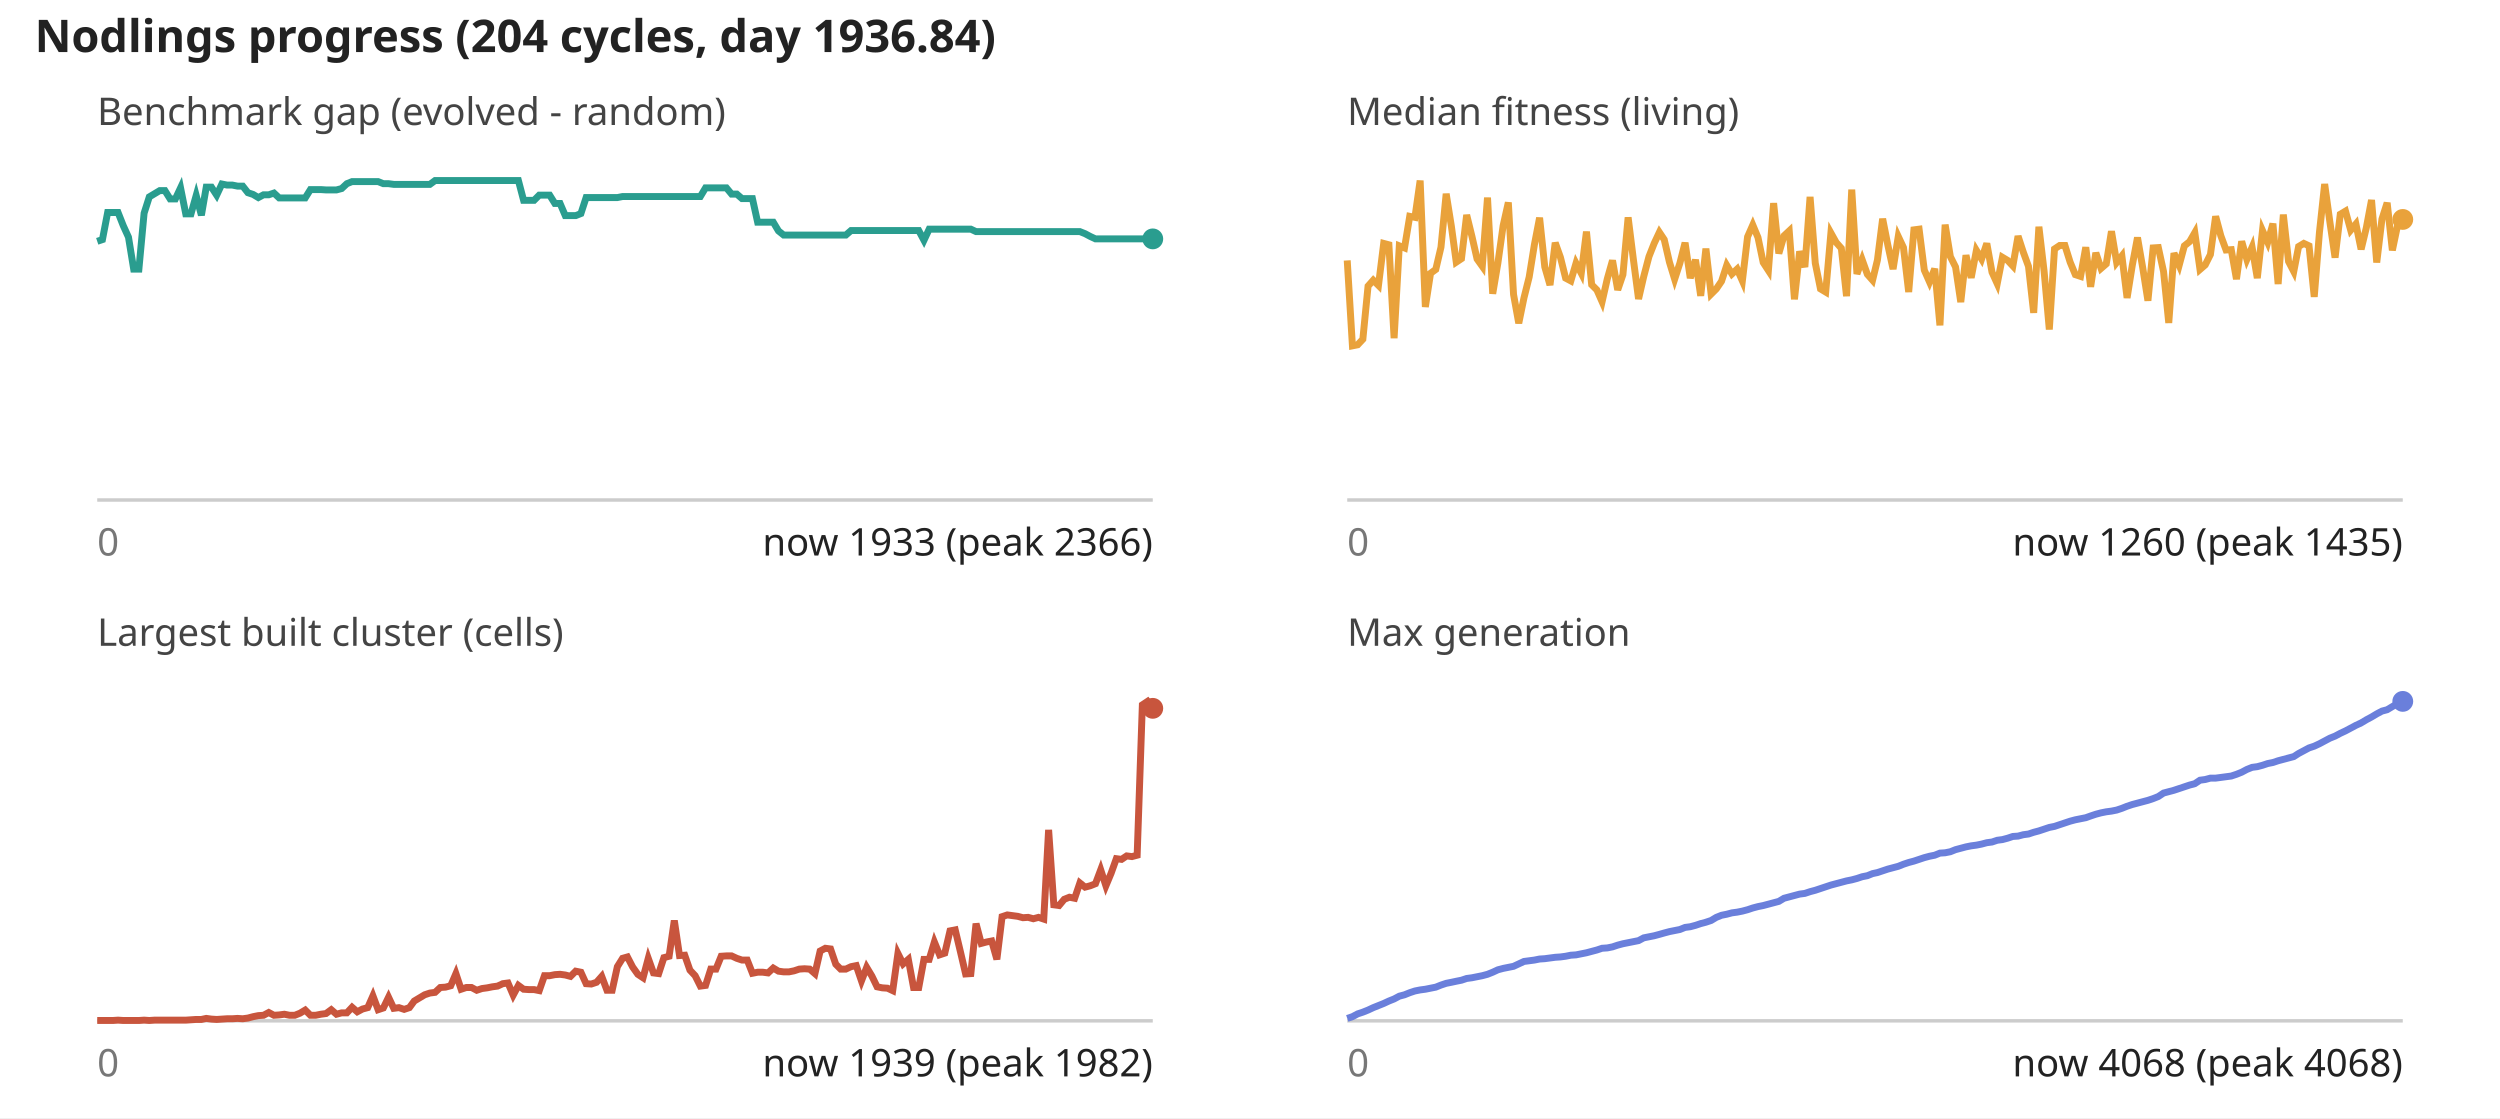
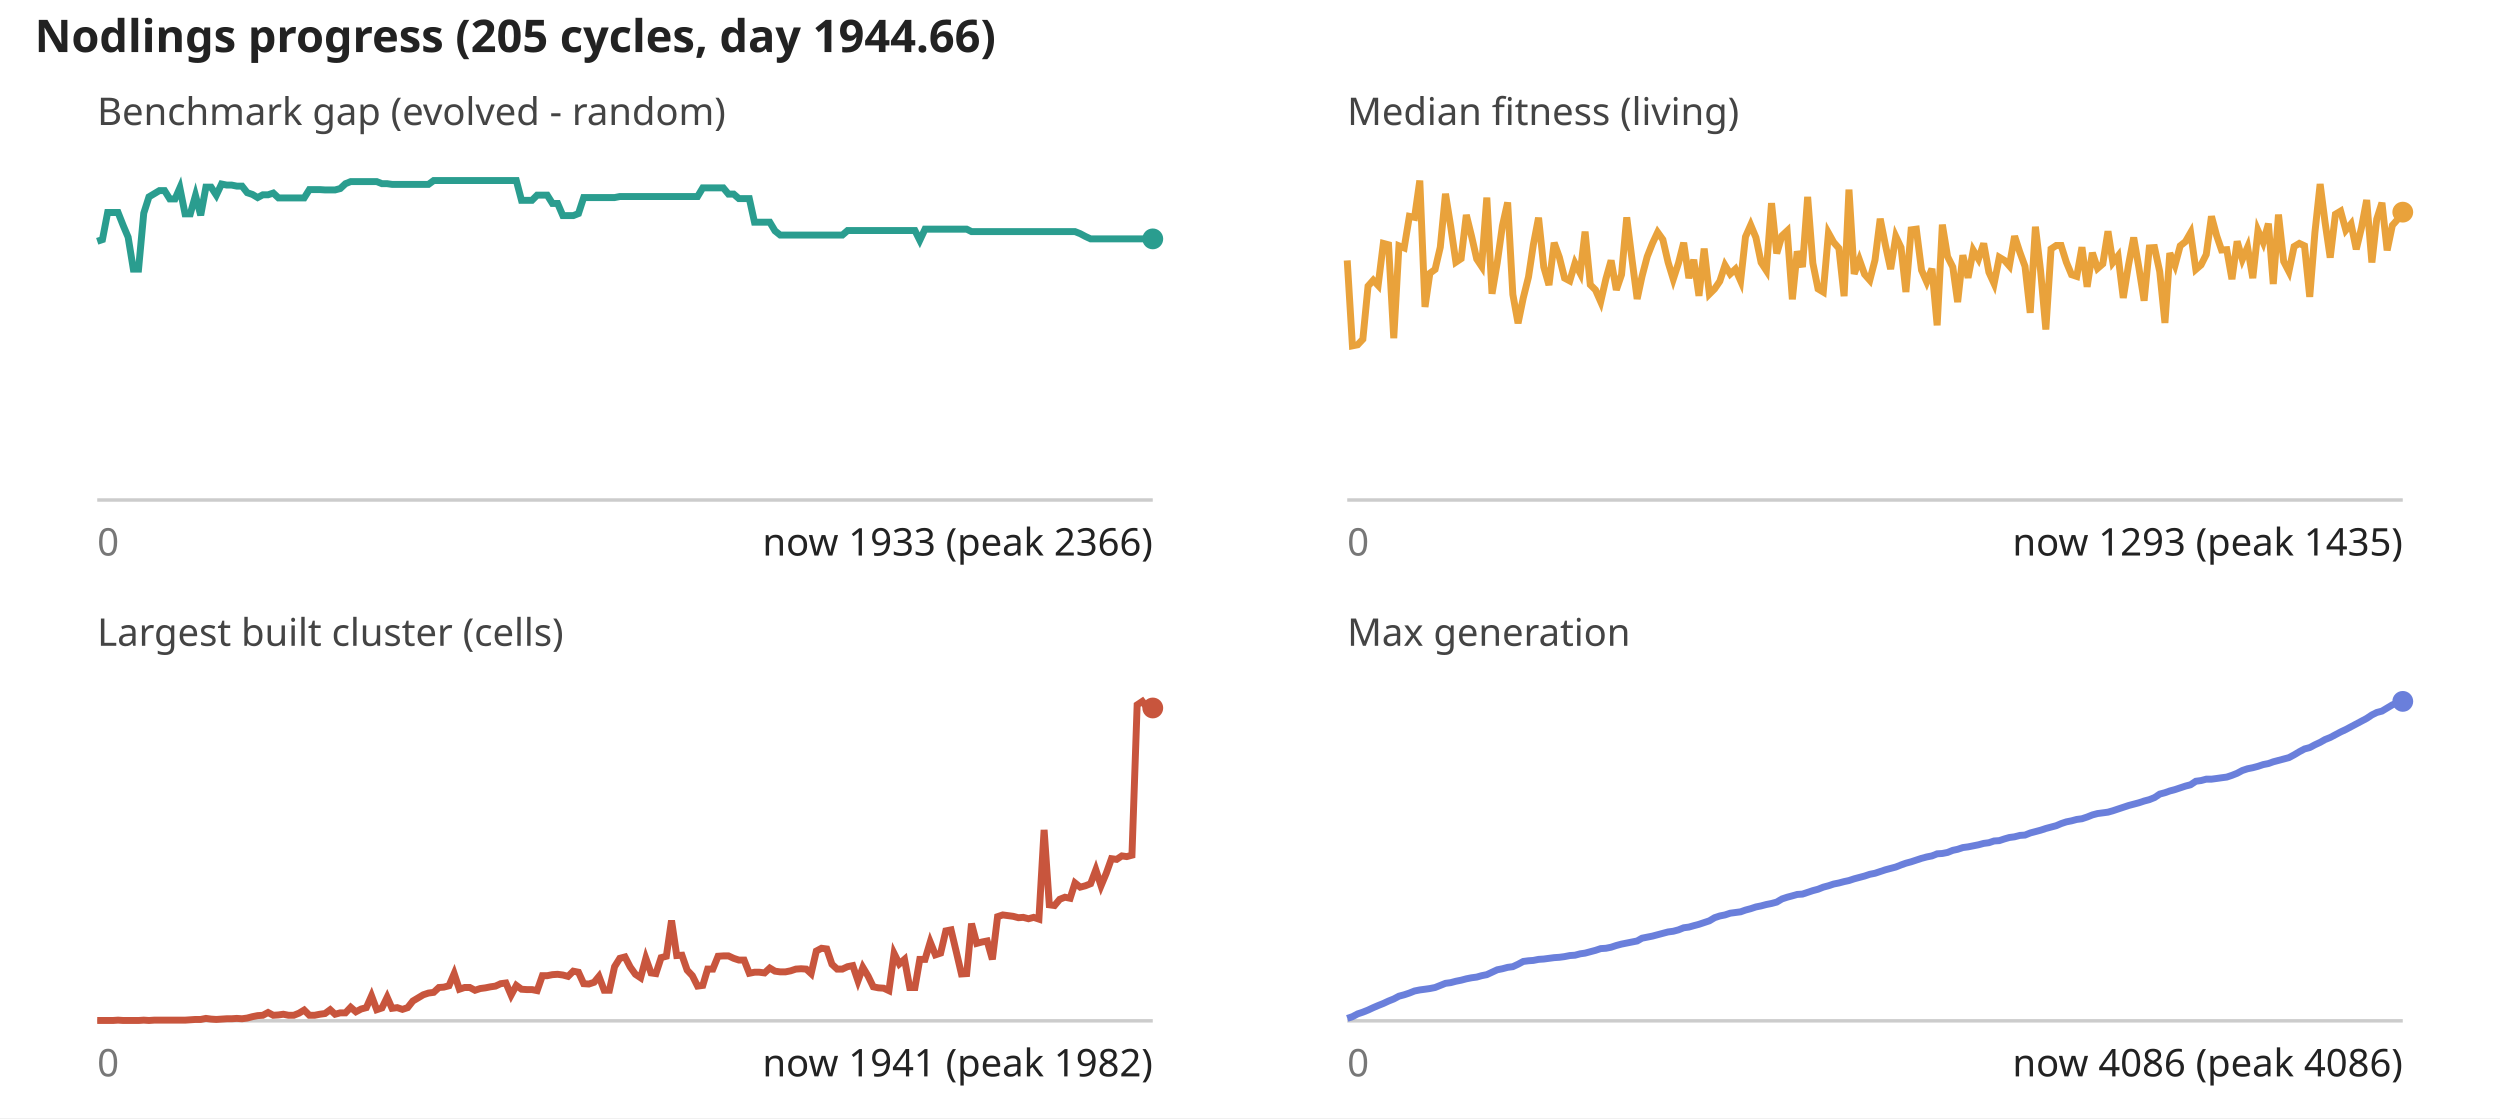
<svg xmlns="http://www.w3.org/2000/svg" viewBox="0 0 720 322" font-family="sans-serif" font-size="11">
  <rect width="100%" height="100%" fill="#fff" />
-   <text x="10" y="15" font-size="13" font-weight="bold" fill="#222">Nodlings progress (204 cycles, day 1936.84)</text>
+   <text x="10" y="15" font-size="13" font-weight="bold" fill="#222">Nodlings progress (205 cycles, day 1944.66)</text>
  <text x="28" y="36" fill="#444">Benchmark gap (evolved - random)</text>
  <line x1="28" y1="144" x2="332" y2="144" stroke="#ccc" />
-   <polyline fill="none" stroke="#2a9d8f" stroke-width="2" points="28.0,69.5 29.5,69.0 31.0,61.2 32.5,61.2 34.0,61.2 35.5,65.0 37.0,68.3 38.5,77.5 40.0,77.5 41.5,61.4 43.0,56.7 44.5,55.8 46.0,54.9 47.5,54.9 49.0,57.3 50.5,57.3 52.0,54.1 53.5,61.6 55.0,61.6 56.5,56.3 58.0,62.0 59.4,53.9 60.9,53.9 62.4,56.2 63.9,53.0 65.4,53.3 66.9,53.3 68.4,53.6 69.9,53.6 71.4,55.5 72.9,56.0 74.4,56.9 75.9,56.1 77.4,56.1 78.9,55.6 80.4,57.0 81.9,57.0 83.4,57.0 84.9,57.0 86.4,57.0 87.9,57.0 89.4,54.6 90.9,54.6 92.4,54.6 93.9,54.7 95.4,54.7 96.9,54.7 98.4,54.3 99.9,52.9 101.4,52.3 102.9,52.3 104.4,52.3 105.9,52.3 107.4,52.3 108.9,52.3 110.4,52.9 111.9,52.9 113.4,53.1 114.9,53.1 116.4,53.1 117.9,53.1 119.3,53.1 120.8,53.1 122.3,53.1 123.8,53.1 125.3,52.0 126.8,52.0 128.3,52.0 129.8,52.0 131.3,52.0 132.8,52.0 134.3,52.0 135.8,52.0 137.3,52.0 138.8,52.0 140.3,52.0 141.8,52.0 143.3,52.0 144.8,52.0 146.3,52.0 147.8,52.0 149.3,52.0 150.8,57.7 152.3,57.7 153.8,57.7 155.3,56.2 156.8,56.2 158.3,56.2 159.8,58.6 161.3,58.6 162.8,62.1 164.3,62.1 165.8,62.1 167.3,61.5 168.8,56.9 170.3,56.9 171.8,56.9 173.3,56.9 174.8,56.9 176.3,56.9 177.8,56.9 179.3,56.6 180.7,56.6 182.2,56.6 183.7,56.6 185.2,56.6 186.7,56.6 188.2,56.6 189.7,56.6 191.2,56.6 192.7,56.6 194.2,56.6 195.7,56.6 197.2,56.6 198.7,56.6 200.2,56.6 201.7,56.6 203.2,54.1 204.7,54.1 206.2,54.1 207.7,54.1 209.2,54.1 210.7,55.9 212.2,55.9 213.7,57.2 215.2,57.2 216.7,57.2 218.2,64.0 219.7,64.0 221.2,64.0 222.7,64.0 224.2,66.5 225.7,67.7 227.2,67.7 228.7,67.7 230.2,67.7 231.7,67.7 233.2,67.7 234.7,67.7 236.2,67.7 237.7,67.7 239.2,67.7 240.7,67.7 242.1,67.7 243.6,67.7 245.1,66.4 246.6,66.4 248.1,66.4 249.6,66.4 251.1,66.4 252.6,66.4 254.1,66.4 255.6,66.4 257.1,66.4 258.6,66.4 260.1,66.4 261.6,66.4 263.1,66.4 264.6,66.4 266.1,69.2 267.6,66.0 269.1,66.0 270.6,66.0 272.1,66.0 273.6,66.0 275.1,66.0 276.6,66.0 278.1,66.0 279.6,66.0 281.1,66.7 282.6,66.7 284.1,66.7 285.6,66.7 287.1,66.7 288.6,66.7 290.1,66.7 291.6,66.7 293.1,66.7 294.6,66.7 296.1,66.7 297.6,66.7 299.1,66.7 300.6,66.7 302.0,66.7 303.5,66.7 305.0,66.7 306.5,66.7 308.0,66.7 309.5,66.7 311.0,66.7 312.5,67.3 314.0,68.1 315.5,68.8 317.0,68.8 318.5,68.8 320.0,68.8 321.5,68.8 323.0,68.8 324.5,68.8 326.0,68.8 327.5,68.8 329.0,68.8 330.5,68.8 332.0,68.8" />
+   <polyline fill="none" stroke="#2a9d8f" stroke-width="2" points="28.0,69.5 29.5,69.0 31.0,61.2 32.5,61.2 34.0,61.2 35.5,65.0 36.9,68.3 38.4,77.5 39.9,77.5 41.4,61.4 42.9,56.7 44.4,55.8 45.9,54.9 47.4,54.9 48.9,57.3 50.4,57.3 51.8,54.1 53.3,61.6 54.8,61.6 56.3,56.3 57.8,62.0 59.3,53.9 60.8,53.9 62.3,56.2 63.8,53.0 65.3,53.3 66.7,53.3 68.2,53.6 69.7,53.6 71.2,55.5 72.7,56.0 74.2,56.9 75.7,56.1 77.2,56.1 78.7,55.6 80.2,57.0 81.6,57.0 83.1,57.0 84.6,57.0 86.1,57.0 87.6,57.0 89.1,54.6 90.6,54.6 92.1,54.6 93.6,54.7 95.1,54.7 96.5,54.7 98.0,54.3 99.5,52.9 101.0,52.3 102.5,52.3 104.0,52.3 105.5,52.3 107.0,52.3 108.5,52.3 110.0,52.9 111.5,52.9 112.9,53.1 114.4,53.1 115.9,53.1 117.4,53.1 118.9,53.1 120.4,53.1 121.9,53.1 123.4,53.1 124.9,52.0 126.4,52.0 127.8,52.0 129.3,52.0 130.8,52.0 132.3,52.0 133.8,52.0 135.3,52.0 136.8,52.0 138.3,52.0 139.8,52.0 141.3,52.0 142.7,52.0 144.2,52.0 145.7,52.0 147.2,52.0 148.7,52.0 150.2,57.7 151.7,57.7 153.2,57.7 154.7,56.2 156.2,56.2 157.6,56.2 159.1,58.6 160.6,58.6 162.1,62.1 163.6,62.1 165.1,62.1 166.6,61.5 168.1,56.9 169.6,56.9 171.1,56.9 172.5,56.9 174.0,56.9 175.5,56.9 177.0,56.9 178.5,56.6 180.0,56.6 181.5,56.6 183.0,56.6 184.5,56.6 186.0,56.6 187.5,56.6 188.9,56.6 190.4,56.6 191.9,56.6 193.4,56.6 194.9,56.6 196.4,56.6 197.9,56.6 199.4,56.6 200.9,56.6 202.4,54.1 203.8,54.1 205.3,54.1 206.8,54.1 208.3,54.1 209.8,55.9 211.3,55.9 212.8,57.2 214.3,57.2 215.8,57.2 217.3,64.0 218.7,64.0 220.2,64.0 221.7,64.0 223.2,66.5 224.7,67.7 226.2,67.7 227.7,67.7 229.2,67.7 230.7,67.7 232.2,67.7 233.6,67.7 235.1,67.7 236.6,67.7 238.1,67.7 239.6,67.7 241.1,67.7 242.6,67.7 244.1,66.4 245.6,66.4 247.1,66.4 248.5,66.4 250.0,66.4 251.5,66.4 253.0,66.4 254.5,66.4 256.0,66.4 257.5,66.4 259.0,66.4 260.5,66.4 262.0,66.4 263.5,66.4 264.9,69.2 266.4,66.0 267.9,66.0 269.4,66.0 270.9,66.0 272.4,66.0 273.9,66.0 275.4,66.0 276.9,66.0 278.4,66.0 279.8,66.7 281.3,66.7 282.8,66.7 284.3,66.7 285.8,66.7 287.3,66.7 288.8,66.7 290.3,66.7 291.8,66.7 293.3,66.7 294.7,66.7 296.2,66.7 297.7,66.7 299.2,66.7 300.7,66.7 302.2,66.7 303.7,66.7 305.2,66.7 306.7,66.7 308.2,66.7 309.6,66.7 311.1,67.3 312.6,68.1 314.1,68.8 315.6,68.8 317.1,68.8 318.6,68.8 320.1,68.8 321.6,68.8 323.1,68.8 324.5,68.8 326.0,68.8 327.5,68.8 329.0,68.8 330.5,68.8 332.0,68.8" />
  <circle cx="332.0" cy="68.8" r="3" fill="#2a9d8f" />
  <text x="28" y="160" fill="#777">0</text>
  <text x="332" y="160" text-anchor="end" fill="#222">now 1933 (peak 2366)</text>
  <text x="388" y="36" fill="#444">Median fitness (living)</text>
  <line x1="388" y1="144" x2="692" y2="144" stroke="#ccc" />
-   <polyline fill="none" stroke="#e9a23b" stroke-width="2" points="388.0,75.0 389.5,99.6 391.0,99.3 392.5,97.7 394.0,82.4 395.5,80.7 397.0,82.2 398.5,70.1 400.0,70.5 401.5,97.4 403.0,70.8 404.5,71.4 406.0,62.3 407.5,62.6 409.0,52.0 410.5,88.4 412.0,78.7 413.5,77.6 415.0,71.2 416.5,55.8 418.0,65.2 419.4,75.5 420.9,74.5 422.4,61.9 423.9,68.0 425.4,74.6 426.9,76.7 428.4,56.9 429.9,84.6 431.4,75.7 432.9,65.0 434.4,58.3 435.9,84.8 437.4,93.1 438.9,85.8 440.4,79.8 441.9,70.5 443.4,62.7 444.9,76.9 446.4,82.1 447.9,69.9 449.4,74.1 450.9,80.1 452.4,80.9 453.9,75.8 455.4,78.7 456.9,66.7 458.4,82.0 459.9,83.5 461.4,86.9 462.9,80.3 464.4,75.0 465.9,83.5 467.4,79.1 468.9,62.6 470.4,74.6 471.9,86.1 473.4,79.6 474.9,73.9 476.4,70.1 477.9,66.9 479.3,69.0 480.8,75.5 482.3,80.4 483.8,75.8 485.3,69.9 486.8,80.1 488.3,74.8 489.8,85.2 491.3,71.6 492.8,84.7 494.3,83.2 495.8,81.0 497.3,76.4 498.8,78.9 500.3,77.5 501.8,80.9 503.3,68.2 504.8,64.8 506.3,68.4 507.8,75.6 509.3,77.9 510.8,58.5 512.3,73.0 513.8,67.9 515.3,66.5 516.8,86.2 518.3,72.4 519.8,76.9 521.3,56.7 522.8,75.8 524.3,83.2 525.8,84.1 527.3,67.1 528.8,69.8 530.3,71.5 531.8,85.3 533.3,54.6 534.8,78.9 536.3,74.8 537.8,79.0 539.3,80.7 540.7,74.9 542.2,63.0 543.7,70.6 545.2,77.5 546.7,68.1 548.2,71.3 549.7,84.1 551.2,66.2 552.7,66.0 554.2,77.8 555.7,81.2 557.2,77.4 558.7,93.7 560.2,64.7 561.7,73.9 563.2,76.9 564.7,87.0 566.2,73.5 567.7,80.0 569.2,72.1 570.7,74.6 572.2,70.1 573.7,78.4 575.2,81.7 576.7,74.1 578.2,75.0 579.7,76.6 581.2,68.0 582.7,72.6 584.2,76.7 585.7,90.1 587.2,65.3 588.7,78.1 590.2,94.9 591.7,71.7 593.2,70.7 594.7,70.7 596.2,75.5 597.7,79.1 599.2,79.6 600.7,71.2 602.1,82.6 603.6,72.8 605.1,77.3 606.6,76.0 608.1,66.6 609.6,75.6 611.1,73.7 612.6,85.8 614.1,76.4 615.6,68.4 617.1,77.1 618.6,86.6 620.1,71.4 621.6,71.3 623.1,78.2 624.6,93.0 626.1,72.9 627.6,76.4 629.1,70.8 630.6,69.6 632.1,67.0 633.6,77.6 635.1,76.3 636.6,73.3 638.1,62.3 639.6,67.9 641.1,72.0 642.6,71.9 644.1,80.4 645.6,69.5 647.1,74.7 648.6,71.2 650.1,80.1 651.6,66.4 653.1,69.8 654.6,64.4 656.1,81.8 657.6,61.8 659.1,75.3 660.6,78.2 662.0,71.0 663.5,70.1 665.0,70.8 666.5,85.5 668.0,66.9 669.5,53.0 671.0,63.9 672.5,74.2 674.0,61.7 675.5,60.8 677.0,66.3 678.5,64.5 680.0,71.8 681.5,65.6 683.0,57.6 684.5,75.6 686.0,63.1 687.5,58.4 689.0,72.1 690.5,64.9 692.0,63.2" />
-   <circle cx="692.0" cy="63.2" r="3" fill="#e9a23b" />
+   <polyline fill="none" stroke="#e9a23b" stroke-width="2" points="388.0,75.0 389.5,99.6 391.0,99.3 392.5,97.7 394.0,82.4 395.5,80.7 396.9,82.2 398.4,70.1 399.9,70.5 401.4,97.4 402.9,70.8 404.4,71.4 405.9,62.3 407.4,62.6 408.9,52.0 410.4,88.4 411.8,78.7 413.3,77.6 414.8,71.2 416.3,55.8 417.8,65.2 419.3,75.5 420.8,74.5 422.3,61.9 423.8,68.0 425.3,74.6 426.7,76.7 428.2,56.9 429.7,84.6 431.2,75.7 432.7,65.0 434.2,58.3 435.7,84.8 437.2,93.1 438.7,85.8 440.2,79.8 441.6,70.5 443.1,62.7 444.6,76.9 446.1,82.1 447.6,69.9 449.1,74.1 450.6,80.1 452.1,80.9 453.6,75.8 455.1,78.7 456.5,66.7 458.0,82.0 459.5,83.5 461.0,86.9 462.5,80.3 464.0,75.0 465.5,83.5 467.0,79.1 468.5,62.6 470.0,74.6 471.5,86.1 472.9,79.6 474.4,73.9 475.9,70.1 477.4,66.9 478.9,69.0 480.4,75.5 481.9,80.4 483.4,75.8 484.9,69.9 486.4,80.1 487.8,74.8 489.3,85.2 490.8,71.6 492.3,84.7 493.8,83.2 495.3,81.0 496.8,76.4 498.3,78.9 499.8,77.5 501.3,80.9 502.7,68.2 504.2,64.8 505.7,68.4 507.2,75.6 508.7,77.9 510.2,58.5 511.7,73.0 513.2,67.9 514.7,66.5 516.2,86.2 517.6,72.4 519.1,76.9 520.6,56.7 522.1,75.8 523.6,83.2 525.1,84.1 526.6,67.1 528.1,69.8 529.6,71.5 531.1,85.3 532.5,54.6 534.0,78.9 535.5,74.8 537.0,79.0 538.5,80.7 540.0,74.9 541.5,63.0 543.0,70.6 544.5,77.5 546.0,68.1 547.5,71.3 548.9,84.1 550.4,66.2 551.9,66.0 553.4,77.8 554.9,81.2 556.4,77.4 557.9,93.7 559.4,64.7 560.9,73.9 562.4,76.9 563.8,87.0 565.3,73.5 566.8,80.0 568.3,72.1 569.8,74.6 571.3,70.1 572.8,78.4 574.3,81.7 575.8,74.1 577.3,75.0 578.7,76.6 580.2,68.0 581.7,72.6 583.2,76.7 584.7,90.1 586.2,65.3 587.7,78.1 589.2,94.9 590.7,71.7 592.2,70.7 593.6,70.7 595.1,75.5 596.6,79.1 598.1,79.6 599.6,71.2 601.1,82.6 602.6,72.8 604.1,77.3 605.6,76.0 607.1,66.6 608.5,75.6 610.0,73.7 611.5,85.8 613.0,76.4 614.5,68.4 616.0,77.1 617.5,86.6 619.0,71.4 620.5,71.3 622.0,78.2 623.5,93.0 624.9,72.9 626.4,76.4 627.9,70.8 629.4,69.6 630.9,67.0 632.4,77.6 633.9,76.3 635.4,73.3 636.9,62.3 638.4,67.9 639.8,72.0 641.3,71.9 642.8,80.4 644.3,69.5 645.8,74.7 647.3,71.2 648.8,80.1 650.3,66.4 651.8,69.8 653.3,64.4 654.7,81.8 656.2,61.8 657.7,75.3 659.2,78.2 660.7,71.0 662.2,70.1 663.7,70.8 665.2,85.5 666.7,66.9 668.2,53.0 669.6,63.9 671.1,74.2 672.6,61.7 674.1,60.8 675.6,66.3 677.1,64.5 678.6,71.8 680.1,65.6 681.6,57.6 683.1,75.6 684.5,63.1 686.0,58.4 687.5,72.1 689.0,64.9 690.5,63.2 692.0,61.1" />
+   <circle cx="692.0" cy="61.1" r="3" fill="#e9a23b" />
  <text x="388" y="160" fill="#777">0</text>
-   <text x="692" y="160" text-anchor="end" fill="#222">now 1260 (peak 1435)</text>
+   <text x="692" y="160" text-anchor="end" fill="#222">now 1293 (peak 1435)</text>
  <text x="28" y="186" fill="#444">Largest built cluster (cells)</text>
  <line x1="28" y1="294" x2="332" y2="294" stroke="#ccc" />
-   <polyline fill="none" stroke="#c8553d" stroke-width="2" points="28.0,293.9 29.5,293.9 31.0,293.9 32.5,293.9 34.0,293.8 35.5,293.9 37.0,293.9 38.5,293.9 40.0,293.9 41.5,293.8 43.0,293.9 44.5,293.8 46.0,293.8 47.5,293.8 49.0,293.8 50.5,293.8 52.0,293.8 53.5,293.8 55.0,293.7 56.5,293.6 58.0,293.6 59.4,293.3 60.9,293.5 62.4,293.6 63.9,293.5 65.4,293.4 66.9,293.4 68.4,293.3 69.9,293.4 71.4,293.2 72.9,292.8 74.4,292.5 75.9,292.4 77.4,291.6 78.9,292.4 80.4,292.3 81.9,292.1 83.4,292.4 84.9,292.4 86.4,291.8 87.9,290.9 89.4,292.4 90.9,292.4 92.4,292.1 93.9,291.9 95.4,290.8 96.9,292.1 98.4,291.7 99.9,291.7 101.4,290.1 102.9,291.4 104.4,290.6 105.9,290.2 107.4,286.8 108.9,290.8 110.4,290.3 111.9,287.2 113.4,290.4 114.9,290.2 116.4,290.7 117.9,290.2 119.3,288.3 120.8,287.4 122.3,286.5 123.8,286.0 125.3,285.8 126.8,284.4 128.3,284.3 129.8,283.9 131.3,280.4 132.8,284.9 134.3,284.4 135.8,284.4 137.3,285.2 138.8,284.7 140.3,284.5 141.8,284.2 143.3,284.0 144.8,283.3 146.3,283.1 147.8,286.6 149.3,283.8 150.8,284.9 152.3,285.0 153.8,285.0 155.3,285.3 156.8,281.0 158.3,281.0 159.8,280.7 161.3,280.6 162.8,280.8 164.3,281.2 165.8,279.7 167.3,280.0 168.8,283.3 170.3,283.4 171.8,282.9 173.3,281.2 174.8,285.2 176.3,285.2 177.8,278.4 179.3,276.0 180.7,275.6 182.2,278.5 183.7,280.6 185.2,281.6 186.7,276.0 188.2,280.2 189.7,280.4 191.2,275.8 192.7,275.4 194.2,265.1 195.7,275.2 197.2,275.1 198.7,279.4 200.2,281.0 201.7,284.0 203.2,283.8 204.7,279.1 206.2,279.1 207.7,275.4 209.2,275.3 210.7,275.3 212.2,276.0 213.7,276.5 215.2,276.5 216.7,280.3 218.2,280.0 219.7,280.0 221.2,280.2 222.7,278.8 224.2,279.7 225.7,279.9 227.2,279.9 228.7,279.6 230.2,279.1 231.7,279.0 233.2,279.1 234.7,280.4 236.2,273.9 237.7,273.1 239.2,273.3 240.7,277.7 242.1,279.1 243.6,279.1 245.1,278.4 246.6,278.1 248.1,282.5 249.6,278.6 251.1,281.1 252.6,284.2 254.1,284.5 255.6,284.6 257.1,285.3 258.6,274.6 260.1,277.6 261.6,276.3 263.1,284.4 264.6,284.4 266.1,276.3 267.6,276.3 269.1,271.3 270.6,275.0 272.1,274.5 273.6,268.1 275.1,267.8 276.6,274.1 278.1,280.5 279.6,280.4 281.1,266.0 282.6,271.7 284.1,271.3 285.6,271.0 287.1,276.3 288.6,264.0 290.1,263.5 291.6,263.7 293.1,263.9 294.6,264.3 296.1,264.2 297.6,264.6 299.1,264.2 300.6,264.7 302.0,239.0 303.5,260.6 305.0,260.8 306.5,259.0 308.0,258.4 309.5,258.7 311.0,254.3 312.5,255.5 314.0,255.1 315.5,254.5 317.0,250.5 318.5,255.1 320.0,251.5 321.5,247.3 323.0,247.5 324.5,246.5 326.0,246.7 327.5,246.3 329.0,203.0 330.5,202.0 332.0,204.0" />
-   <circle cx="332.0" cy="204.0" r="3" fill="#c8553d" />
+   <polyline fill="none" stroke="#c8553d" stroke-width="2" points="28.0,293.9 29.5,293.9 31.0,293.9 32.5,293.9 34.0,293.8 35.5,293.9 36.9,293.9 38.4,293.9 39.9,293.9 41.4,293.8 42.9,293.9 44.4,293.8 45.9,293.8 47.4,293.8 48.9,293.8 50.4,293.8 51.8,293.8 53.3,293.8 54.8,293.7 56.3,293.6 57.8,293.6 59.3,293.3 60.8,293.5 62.3,293.6 63.8,293.5 65.3,293.4 66.7,293.4 68.2,293.3 69.7,293.4 71.2,293.2 72.7,292.8 74.2,292.5 75.7,292.4 77.2,291.6 78.7,292.4 80.2,292.3 81.6,292.1 83.1,292.4 84.6,292.4 86.1,291.8 87.6,290.9 89.1,292.4 90.6,292.4 92.1,292.1 93.6,291.9 95.1,290.8 96.5,292.1 98.0,291.7 99.5,291.7 101.0,290.1 102.5,291.4 104.0,290.6 105.5,290.2 107.0,286.8 108.5,290.8 110.0,290.3 111.5,287.2 112.9,290.4 114.4,290.2 115.9,290.7 117.4,290.2 118.9,288.3 120.4,287.4 121.9,286.5 123.4,286.0 124.9,285.8 126.4,284.4 127.8,284.3 129.3,283.9 130.8,280.4 132.3,284.9 133.8,284.4 135.3,284.4 136.8,285.2 138.3,284.7 139.8,284.5 141.3,284.2 142.7,284.0 144.2,283.3 145.7,283.1 147.2,286.6 148.7,283.8 150.2,284.9 151.7,285.0 153.2,285.0 154.7,285.3 156.2,281.0 157.6,281.0 159.1,280.7 160.6,280.6 162.1,280.8 163.6,281.2 165.1,279.7 166.6,280.0 168.1,283.3 169.6,283.4 171.1,282.9 172.5,281.2 174.0,285.2 175.5,285.2 177.0,278.4 178.5,276.0 180.0,275.6 181.5,278.5 183.0,280.6 184.5,281.6 186.0,276.0 187.5,280.2 188.9,280.4 190.4,275.8 191.9,275.4 193.4,265.1 194.9,275.2 196.4,275.1 197.9,279.4 199.4,281.0 200.9,284.0 202.4,283.8 203.8,279.1 205.3,279.1 206.8,275.4 208.3,275.3 209.8,275.3 211.3,276.0 212.8,276.5 214.3,276.5 215.8,280.3 217.3,280.0 218.7,280.0 220.2,280.2 221.7,278.8 223.2,279.7 224.7,279.9 226.2,279.9 227.7,279.6 229.2,279.1 230.7,279.0 232.2,279.1 233.6,280.4 235.1,273.9 236.6,273.1 238.1,273.3 239.6,277.7 241.1,279.1 242.6,279.1 244.1,278.4 245.6,278.1 247.1,282.5 248.5,278.6 250.0,281.1 251.5,284.2 253.0,284.5 254.5,284.6 256.0,285.3 257.5,274.6 259.0,277.6 260.5,276.3 262.0,284.4 263.5,284.4 264.9,276.3 266.4,276.3 267.9,271.3 269.4,275.0 270.9,274.5 272.4,268.1 273.9,267.8 275.4,274.1 276.9,280.5 278.4,280.4 279.8,266.0 281.3,271.7 282.8,271.3 284.3,271.0 285.8,276.3 287.3,264.0 288.8,263.5 290.3,263.7 291.8,263.9 293.3,264.3 294.7,264.2 296.2,264.6 297.7,264.2 299.2,264.7 300.7,239.0 302.2,260.6 303.7,260.8 305.2,259.0 306.7,258.4 308.2,258.7 309.6,254.3 311.1,255.5 312.6,255.1 314.1,254.5 315.6,250.5 317.1,255.1 318.6,251.5 320.1,247.3 321.6,247.5 323.1,246.5 324.5,246.7 326.0,246.3 327.5,203.0 329.0,202.0 330.5,204.0 332.0,203.9" />
+   <circle cx="332.0" cy="203.9" r="3" fill="#c8553d" />
  <text x="28" y="310" fill="#777">0</text>
-   <text x="332" y="310" text-anchor="end" fill="#222">now 1939 (peak 1982)</text>
+   <text x="332" y="310" text-anchor="end" fill="#222">now 1941 (peak 1982)</text>
  <text x="388" y="186" fill="#444">Max generation</text>
  <line x1="388" y1="294" x2="692" y2="294" stroke="#ccc" />
-   <polyline fill="none" stroke="#6a7fdb" stroke-width="2" points="388.0,293.3 389.5,292.8 391.0,292.0 392.5,291.5 394.0,290.9 395.5,290.2 397.0,289.6 398.5,289.0 400.0,288.3 401.5,287.7 403.0,286.9 404.5,286.5 406.0,285.9 407.5,285.4 409.0,285.1 410.5,284.9 412.0,284.6 413.5,284.3 415.0,283.7 416.5,283.2 418.0,282.9 419.4,282.6 420.9,282.3 422.4,281.8 423.9,281.6 425.4,281.3 426.9,281.0 428.4,280.6 429.9,280.0 431.4,279.3 432.9,278.9 434.4,278.6 435.9,278.3 437.4,277.6 438.9,276.9 440.4,276.7 441.9,276.5 443.4,276.2 444.9,276.1 446.4,275.9 447.9,275.7 449.4,275.6 450.9,275.4 452.4,275.1 453.9,275.0 455.4,274.7 456.9,274.4 458.4,274.0 459.9,273.6 461.4,273.1 462.9,273.0 464.4,272.7 465.9,272.2 467.4,271.8 468.9,271.5 470.4,271.2 471.9,270.9 473.4,270.1 474.9,269.8 476.4,269.5 477.9,269.1 479.3,268.7 480.8,268.3 482.3,268.0 483.8,267.7 485.3,267.1 486.8,266.9 488.3,266.5 489.8,266.0 491.3,265.6 492.8,265.1 494.3,264.2 495.8,263.6 497.3,263.3 498.8,262.9 500.3,262.7 501.8,262.4 503.3,262.0 504.8,261.5 506.3,261.1 507.8,260.8 509.3,260.4 510.8,260.0 512.3,259.6 513.8,258.7 515.3,258.3 516.8,257.9 518.3,257.5 519.8,257.3 521.3,256.8 522.8,256.4 524.3,255.9 525.8,255.4 527.3,254.9 528.8,254.5 530.3,254.1 531.8,253.7 533.3,253.4 534.8,253.0 536.3,252.5 537.8,252.2 539.3,251.6 540.7,251.3 542.2,250.8 543.7,250.3 545.2,249.9 546.7,249.5 548.2,248.9 549.7,248.4 551.2,248.0 552.7,247.5 554.2,247.0 555.7,246.6 557.2,246.3 558.7,245.7 560.2,245.6 561.7,245.3 563.2,244.7 564.7,244.3 566.2,243.9 567.7,243.6 569.2,243.4 570.7,243.1 572.2,242.7 573.7,242.5 575.2,242.0 576.7,241.8 578.2,241.4 579.7,240.9 581.2,240.8 582.7,240.4 584.2,240.2 585.7,239.7 587.2,239.3 588.7,238.8 590.2,238.3 591.7,238.0 593.2,237.5 594.7,237.0 596.2,236.5 597.7,236.1 599.2,235.8 600.7,235.5 602.1,235.0 603.6,234.5 605.1,234.1 606.6,233.8 608.1,233.6 609.6,233.3 611.1,232.8 612.6,232.2 614.1,231.7 615.6,231.3 617.1,230.9 618.6,230.5 620.1,230.0 621.6,229.4 623.1,228.4 624.6,228.0 626.1,227.6 627.6,227.1 629.1,226.6 630.6,226.1 632.1,225.7 633.6,224.7 635.1,224.5 636.6,224.1 638.1,224.1 639.6,223.9 641.1,223.7 642.6,223.5 644.1,223.0 645.6,222.4 647.1,221.6 648.6,221.0 650.1,220.8 651.6,220.4 653.1,219.9 654.6,219.6 656.1,219.1 657.6,218.7 659.1,218.3 660.6,217.9 662.0,217.0 663.5,216.2 665.0,215.4 666.5,214.9 668.0,214.2 669.5,213.4 671.0,212.6 672.5,212.0 674.0,211.2 675.5,210.5 677.0,209.7 678.5,208.9 680.0,208.2 681.5,207.3 683.0,206.5 684.5,205.6 686.0,204.8 687.5,204.4 689.0,203.5 690.5,202.6 692.0,202.0" />
+   <polyline fill="none" stroke="#6a7fdb" stroke-width="2" points="388.0,293.3 389.5,292.8 391.0,292.0 392.5,291.5 394.0,290.9 395.5,290.2 396.9,289.6 398.4,289.0 399.9,288.3 401.4,287.7 402.9,286.9 404.4,286.5 405.9,286.0 407.4,285.4 408.9,285.1 410.4,284.9 411.8,284.7 413.3,284.4 414.8,283.8 416.3,283.2 417.8,283.0 419.3,282.6 420.8,282.3 422.3,281.9 423.8,281.6 425.3,281.4 426.7,281.0 428.2,280.7 429.7,280.0 431.2,279.3 432.7,279.0 434.2,278.6 435.7,278.4 437.2,277.7 438.7,276.9 440.2,276.7 441.6,276.6 443.1,276.3 444.6,276.2 446.1,276.0 447.6,275.8 449.1,275.7 450.6,275.5 452.1,275.2 453.6,275.1 455.1,274.7 456.5,274.5 458.0,274.1 459.5,273.7 461.0,273.2 462.5,273.1 464.0,272.8 465.5,272.3 467.0,271.9 468.5,271.6 470.0,271.3 471.5,271.0 472.9,270.2 474.4,269.9 475.9,269.6 477.4,269.2 478.9,268.8 480.4,268.4 481.9,268.2 483.4,267.8 484.9,267.2 486.4,267.0 487.8,266.6 489.3,266.2 490.8,265.7 492.3,265.2 493.8,264.3 495.3,263.8 496.8,263.5 498.3,263.0 499.8,262.8 501.3,262.6 502.7,262.1 504.2,261.7 505.7,261.2 507.2,260.9 508.7,260.5 510.2,260.2 511.7,259.8 513.2,258.9 514.7,258.4 516.2,258.0 517.6,257.6 519.1,257.5 520.6,257.0 522.1,256.5 523.6,256.1 525.1,255.5 526.6,255.1 528.1,254.6 529.6,254.3 531.1,253.9 532.5,253.6 534.0,253.1 535.5,252.7 537.0,252.3 538.5,251.8 540.0,251.5 541.5,251.0 543.0,250.5 544.5,250.1 546.0,249.7 547.5,249.1 548.9,248.6 550.4,248.2 551.9,247.7 553.4,247.2 554.9,246.8 556.4,246.5 557.9,245.9 559.4,245.8 560.9,245.5 562.4,244.9 563.8,244.6 565.3,244.1 566.8,243.9 568.3,243.6 569.8,243.3 571.3,242.9 572.8,242.7 574.3,242.2 575.8,242.1 577.3,241.6 578.7,241.2 580.2,241.0 581.7,240.6 583.2,240.5 584.7,239.9 586.2,239.5 587.7,239.1 589.2,238.6 590.7,238.2 592.2,237.8 593.6,237.2 595.1,236.7 596.6,236.4 598.1,236.0 599.6,235.8 601.1,235.3 602.6,234.7 604.1,234.3 605.6,234.1 607.1,233.9 608.5,233.5 610.0,233.0 611.5,232.5 613.0,232.0 614.5,231.6 616.0,231.2 617.5,230.7 619.0,230.3 620.5,229.7 622.0,228.7 623.5,228.3 624.9,227.8 626.4,227.4 627.9,226.9 629.4,226.4 630.9,226.0 632.4,225.0 633.9,224.8 635.4,224.4 636.9,224.4 638.4,224.2 639.8,224.0 641.3,223.8 642.8,223.3 644.3,222.7 645.8,221.9 647.3,221.4 648.8,221.1 650.3,220.7 651.8,220.2 653.3,219.9 654.7,219.4 656.2,219.0 657.7,218.6 659.2,218.2 660.7,217.4 662.2,216.5 663.7,215.7 665.2,215.3 666.7,214.5 668.2,213.8 669.6,213.0 671.1,212.4 672.6,211.6 674.1,210.8 675.6,210.1 677.1,209.3 678.6,208.5 680.1,207.7 681.6,206.9 683.1,205.9 684.5,205.2 686.0,204.8 687.5,203.9 689.0,203.0 690.5,202.4 692.0,202.0" />
  <circle cx="692.0" cy="202.0" r="3" fill="#6a7fdb" />
  <text x="388" y="310" fill="#777">0</text>
-   <text x="692" y="310" text-anchor="end" fill="#222">now 4068 (peak 4068)</text>
+   <text x="692" y="310" text-anchor="end" fill="#222">now 4086 (peak 4086)</text>
</svg>
